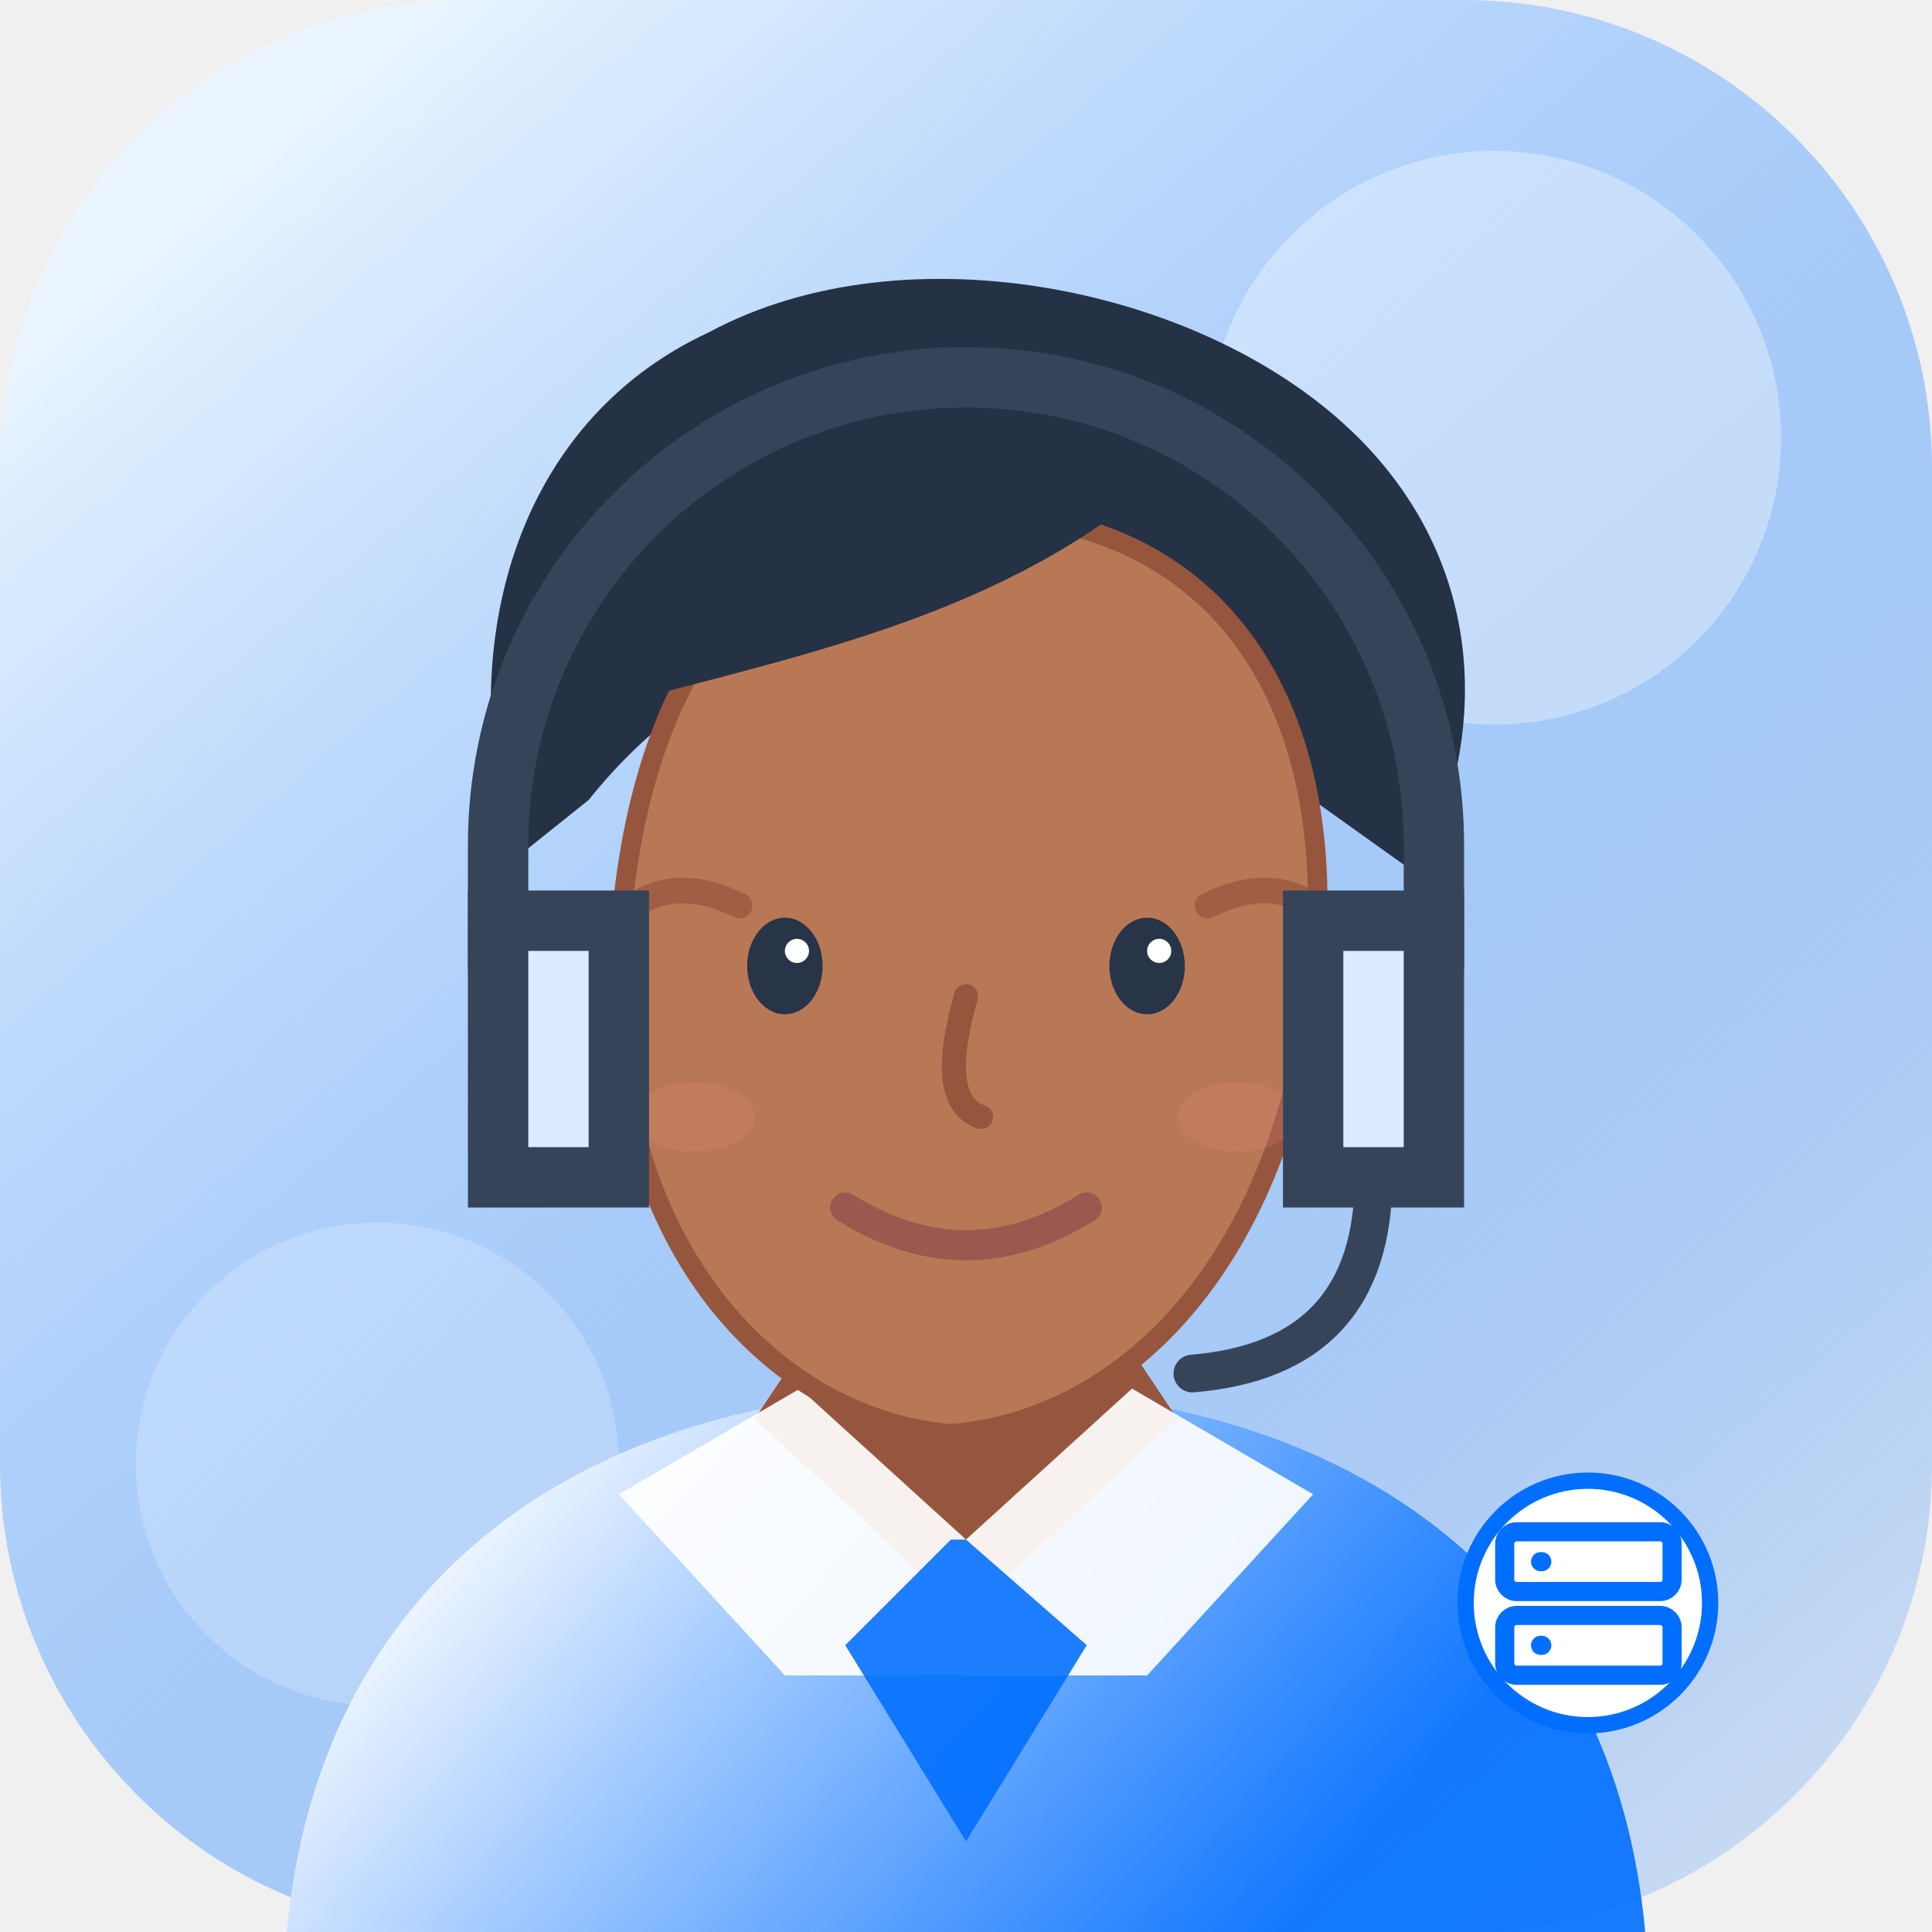
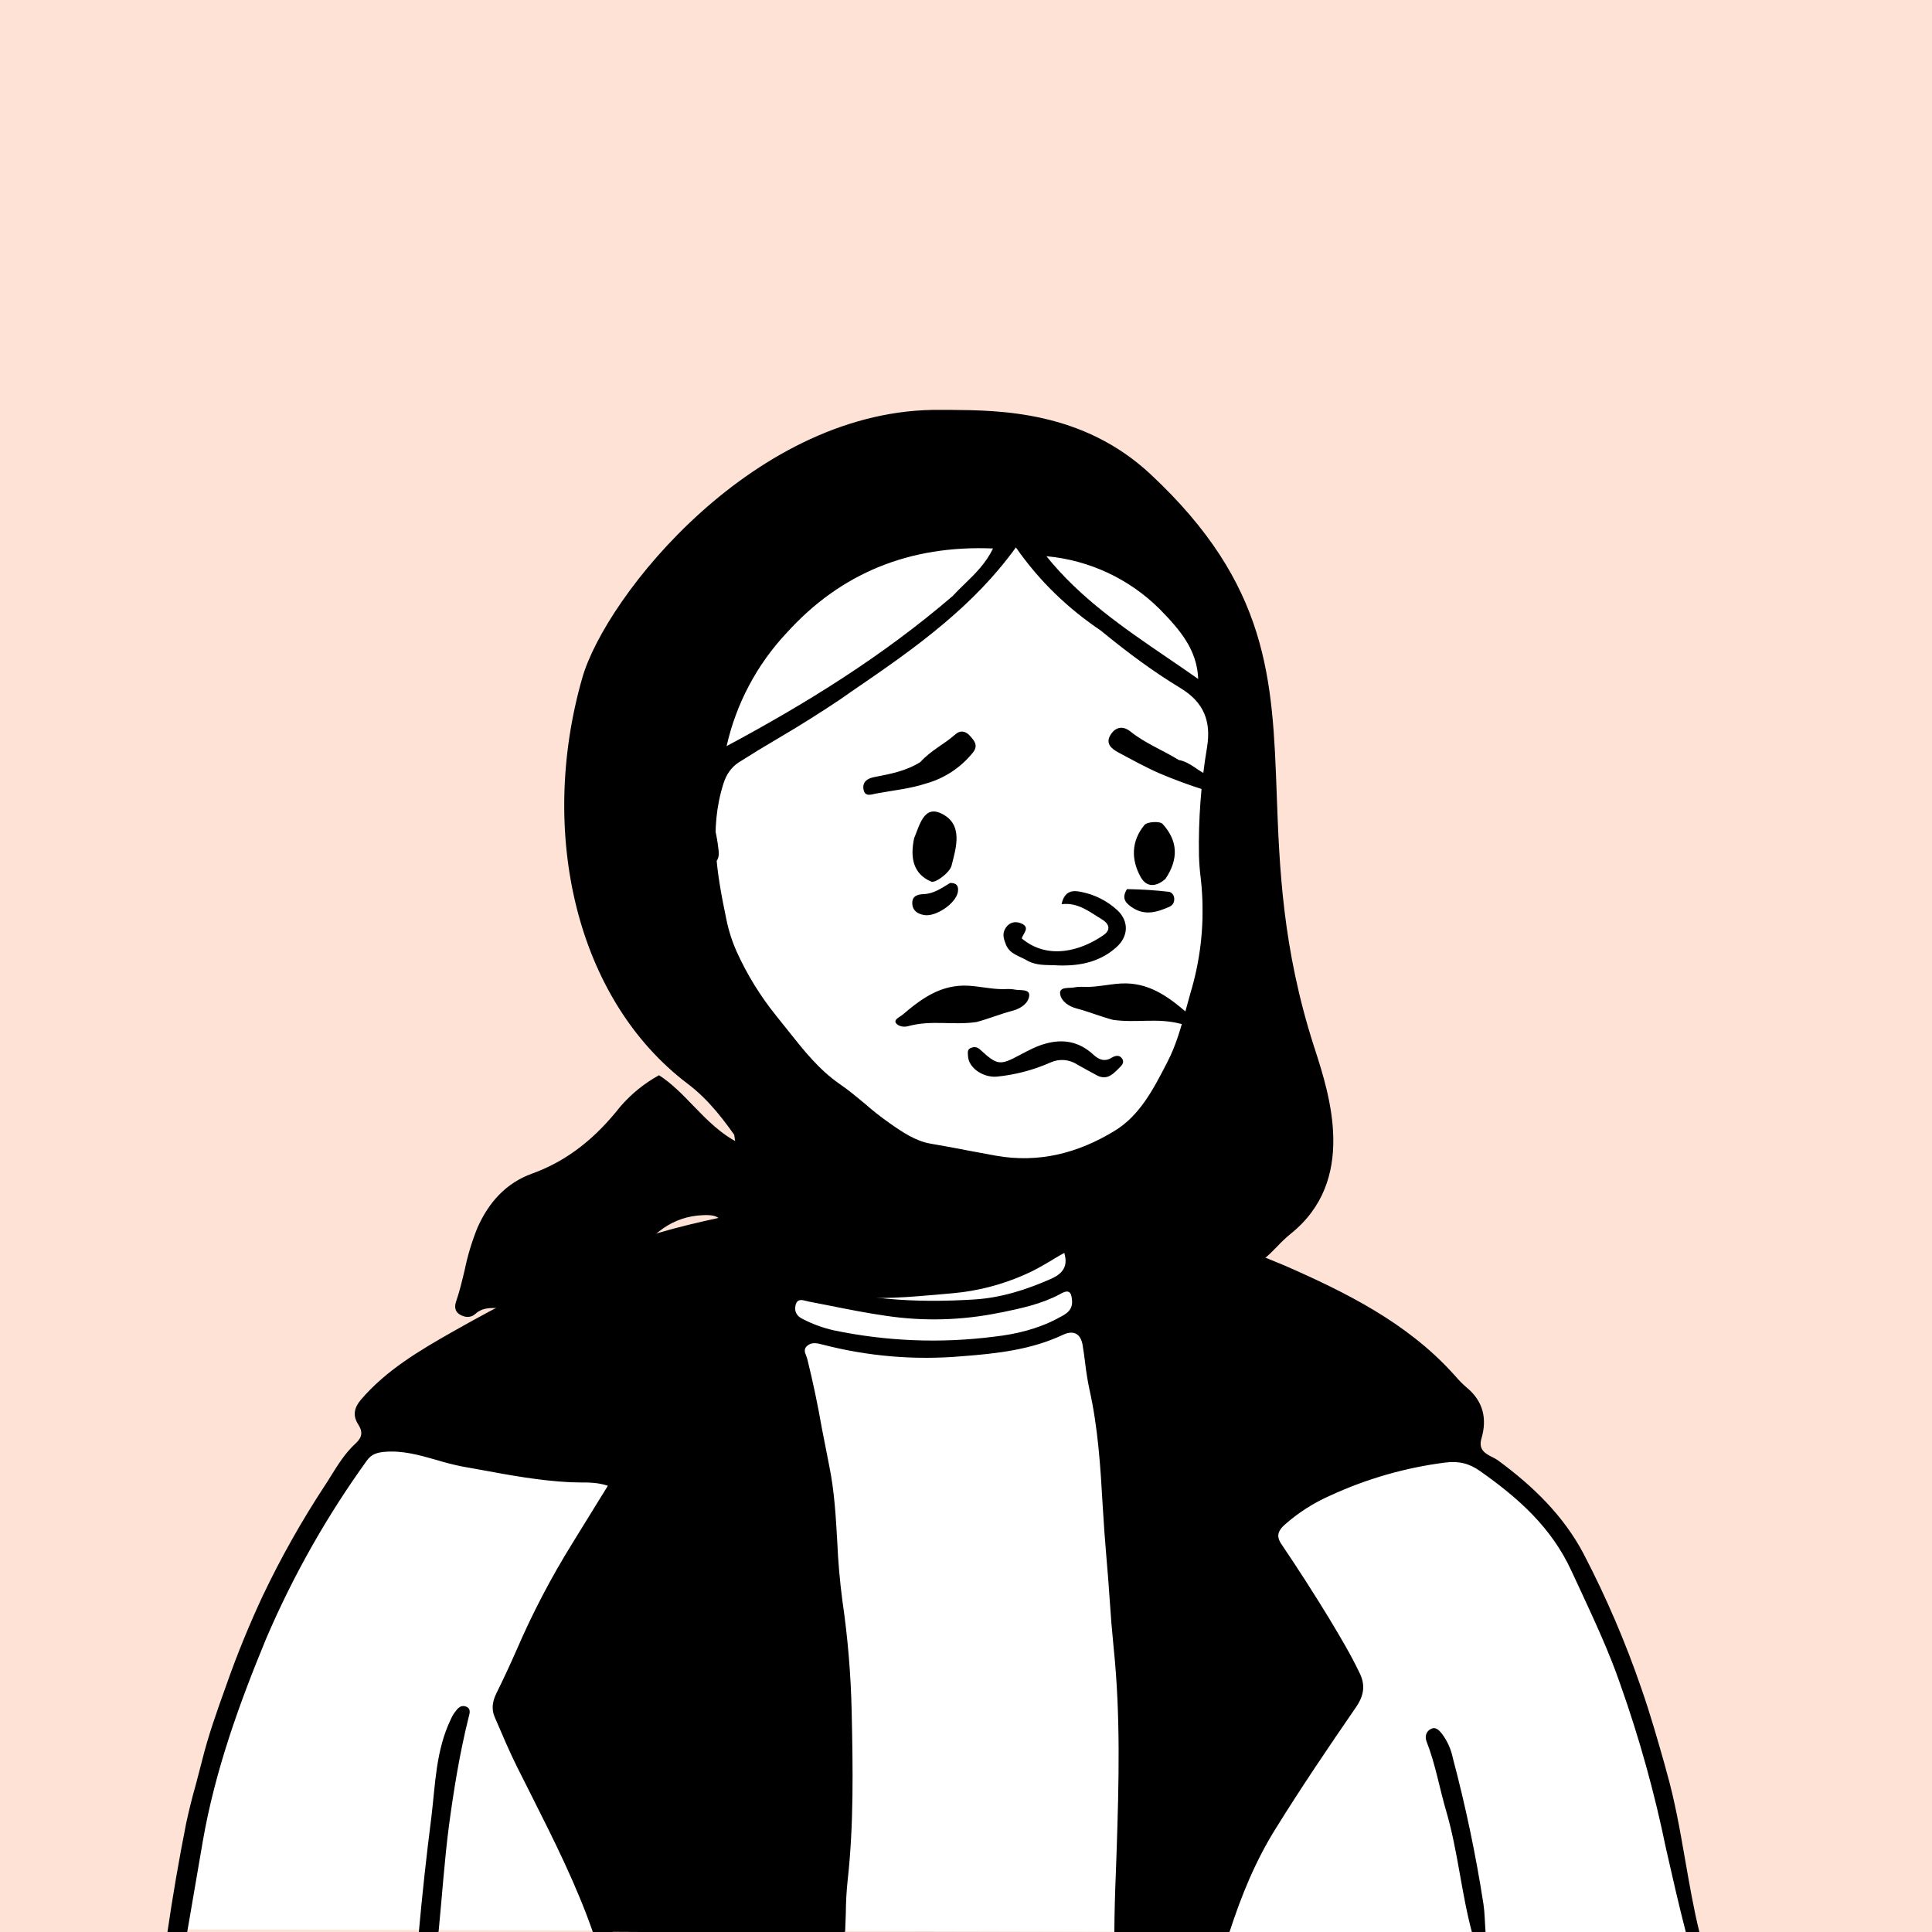
- <svg xmlns="http://www.w3.org/2000/svg" viewBox="0 0 128 128" role="img" aria-label="cvm-cluster-doctor">
+ <svg xmlns="http://www.w3.org/2000/svg" viewBox="0 0 1744 1744" fill="none" shape-rendering="auto" aria-hidden="true">
  <defs>
-     <linearGradient id="bg" x1="16" y1="10" x2="112" y2="122" gradientUnits="userSpaceOnUse">
-       <stop stop-color="#EAF5FF" />
-       <stop offset="1" stop-color="#006EFF" stop-opacity=".18" />
-     </linearGradient>
-     <linearGradient id="coat" x1="42" y1="86" x2="87" y2="126" gradientUnits="userSpaceOnUse">
-       <stop stop-color="#F7FAFF" />
-       <stop offset="1" stop-color="#006EFF" stop-opacity=".9" />
-     </linearGradient>
+     <g id="head-variant01-1cd88f18">
+       <path d="M553 723.7c-99 297-363.7 388.6-503.6 19.8-19.3-50.7 31-69.5 66.2-91.9 24.1-15.3 36.8-28.5 35.3-42.2C144 545 114 365.6 114 365.6l-3-5.8s.7-1.6-2.2 1.2c-3 3-9.9 34.2-37 34.2-24.5 0-49.2-10.9-61-86.3C6.3 281.6 8.7 210 39 197c12.5-5.3 24-7.2 35.2-.8s-13-22 112-126C267.5 2.4 395.8-7.5 447.6 4S551 40.8 574 94.5c27.8 65-25.9 114.3-14 262.5-2.2 53.6.8 171.2-146.6 210.6-28 7.5-19.3 48.4 22.7 58.4 67 21 117 72.3 117 97.9" fill="#ffffff" />
+       <path d="M7.6 228.9c5.2-16.1 23.7-44.7 42.2-42C71.7 185 83.8 198 94 213a140 140 0 0 1 22.4 61.5c.5 3.7 1 7.6-1.2 11.3-4.5.6-4.9-3-5-5.6-.5-20.7-9.7-38.7-18.9-56.1-6.6-12.5-16.2-24.6-31.4-27.6-17.2-3.5-33 12-40.8 32.2-14.5 37.6-12 74.6 1.4 111 5.8 15.9 13.1 32.1 27.8 43.2 14.8 11.3 32.7 9.3 43.6-5.7 2.5-3.4 5.6-6.7 7-10.6 2.1-5.7 5.4-11 11.3-10.3 6.8 1 8 8.3 8.7 14C126.2 436 137 501 147 566c2.6 17.1 5.6 41.7 3.6 52.1-.7 3.7 0 7-4.5 7.8-4.9.7-7-2.1-7.7-6.5-2.3-17-3-23.6-4-49.6-1.2-34.3-9.6-68-15.3-102a604 604 0 0 1-10.9-97c-8.5 12.7-14.8 23.3-26.5 27.2a40.5 40.5 0 0 1-46.1-12.6 128 128 0 0 1-28.8-55.8c-8.4-34-9.9-67.1.9-100.6m572.7-71.5c6.5 4.4 5.7 10 3.7 15.2-21.6 55.7-17.6 113.8-15.8 171.6 2.1 66.4-14.5 126.8-58.7 177.5-15.4 17.6-35.8 29.8-56.5 40.3-21.4 11-25.9 20.1-19.2 43.6 1.3 4.7 4.4 9.6-.2 14.4s-9.8 3.1-15.4 1.7a406 406 0 0 1-137-68.3c-6-4.5-11-10.6-15.8-16.5-2.5-3-3-7.8.5-10.4 3.7-2.9 6.4.1 9.8 2.7A146 146 0 0 0 352 561c21 2.1 41.5-.2 62.3-.1 11.5 0 20.6-5.9 29.5-10.8 27.8-15.5 54.3-32.8 72.2-60.7a230 230 0 0 0 31.6-80.9c9.6-48 5.3-96.6 5.5-146.2 4.2-36.9 8.1-72.7 27.3-104.8M60.6 238.6c21 1 34.7 28 35.8 70.3-6 18.8-12.8-1-21 2.7-4 14.5 15.1 20 16.3 34-14-.6-21.1-9.3-25.9-19.8-5.5-12.2-1-22.2 9.7-29.9-6.7-13.4-21.7-18-30-30.5 10-3.5 15.1 2.9 21 6.8 5.9 4 9 11.3 17 15-.8-19.8-11.7-34-23-48.6" fill="#000000" />
+     </g>
+     <g id="clothes-variant17-1cd88f18">
+       <path d="M1378 715.7 9 712.4s11.4-97 44.3-189.1c41.2-115.2 107.2-232 125-246.1 20.8-16.8-11.6-18.2 3.4-41.2 33.5-51.1 147-97.5 179.8-114.1C420.2 92 526.3 74 526.3 74l27.2 53.5s63.5 22 138.6 24.5c40.5 1.3 134.4-29.5 134.4-29.5l-11.2-57.8s169.5 34.8 253.3 85.6c48.3 29.3 108.5 75 110 101.2 2.2 39.8 1.7 36.7 24 51.9 53.5 36.2 98.8 122 121.2 191.2 17.6 54.2 54.2 221 54.2 221" fill="#ffffff" />
+       <path d="m951.7 715.7-94.5-.3L870 510.3l-43.4-379.4s-110.1 29-147 27c-31.4-1.5-123.7-22-123.7-22s51 280 55.9 374.4c2.6 51.3-8.7 205.4-8.7 205.4l-209.4-1.2L303 516.7S354 383.3 404.5 310c9-13.1-22.8-16-64.1-14-42.2 2-164.2-13.8-162.4-44.5 3-51.3 150.5-113 183.4-129.6C420 92 526.2 74 526.2 74l27.3 53.5S617 149.5 692 152c40.5 1.3 134.4-29.5 134.4-29.5l-11.2-57.8s169.6 34.8 253.4 85.6c48.3 29.3 122 66.1 111.2 120.3-2.3 12-207 47-187.2 89.8 24.6 53 88.8 118.6 79 135-16 27-40.8 67.7-69.5 103.3-20.2 25-50.5 117-50.5 117" fill="#000000" />
+       <path fill-rule="evenodd" clip-rule="evenodd" d="M328.5 591c20.5 40.7 41 81.4 56 124.7 6.6 0 12 0 17.7-1l-4.3-11a672 672 0 0 0-19.6-47.8q-16.9-35.4-34.2-70.7l-28-57.5c-3.8-8-6-16.9-1.3-25.8q9.9-19.3 18.4-39.2l5.2-11.8c11-24.4 24.5-47.6 38-70.9a985 985 0 0 0 30.6-55c8-16.3 5.6-24.5-12-30a48 48 0 0 0-10.5-2.3q-12.9-1-25.9-1.7c-26.4-1.5-52.9-3-78.6-10.8-8-2.4-16.3-3.7-24.6-5A191 191 0 0 1 227 269c-14.8-4.2-30-8.6-41.4-20.3l1.7-2.4q1.4-2 2.8-3.5c25.5-28.7 59-47 92.3-65.1l20-11a963 963 0 0 1 62.6-31.4l23.7-11.3A394 394 0 0 1 450 99.2q16-4.5 32.2-8l23.3-5.7c20.1-5.3 23.8-4 29 15.7l9.1 34.2A2051 2051 0 0 1 570.3 242q13 61.2 17.2 123.5c1.5 23.6 4.2 47.2 6.8 70.7 3.7 32.2 7.3 64.3 8 96.7.5 20.8-.1 41.6-.8 62.4l-.8 29c-.3 13.5-1.8 26.9-3.3 40.2-2 17-4 34-3.3 51.2 6.7 0 12.2 0 17.8-1.2l.6-16.2q.1-15.2 1.6-29.6c5.7-51 4.8-102 3.7-153q-1.1-50.4-8.4-100.2a606 606 0 0 1-4.6-52.8c-1.3-23-2.6-46.1-7.3-69l-6.7-34.2a906 906 0 0 0-13-61.8l-1-3c-1.2-3-2.5-6 .6-8.9 4-3.8 9.1-2.7 14-1.4A371 371 0 0 0 717 195c31.6-2.4 62.8-5.8 91.8-19.5 8.7-4 15.5-1.5 17.4 9q1.4 8.4 2.4 16.9 1.4 12 3.8 23.4c7.8 34.8 10 70 12 105.2q1.4 24.2 3.5 48.3 1.6 18 2.8 36.3 1.4 21.9 3.6 43.7c6.3 60.7 4.7 121.5 2.7 182.3l-.7 20q-1.2 27.6-1.4 55c5.8 0 10.4 0 15.4-1l.8-5.3c1-6.5 2-12.5 2-18.4l.3-44.7c.1-28 .3-56.2 1.6-84.2q2.5-55.5-3.2-111c-2.7-26.2-4.5-52.4-6.3-78.7q-2.4-36.2-5.7-72.4c-4.5-46-10.5-92-20.5-137.3q-6.7-31-12.6-62.3l-1.2-6.4q-.6-3.7-.4-7.4v-4c-.3-6.4 2.7-8.5 9.1-7.2A642 642 0 0 1 913.4 94c21 6.9 41.7 15 62.3 23q11 4.5 22 8.6a447 447 0 0 1 141 84.8c13 11.7 24.1 25.1 31.8 40.6 4.5 9.3-.3 19.2-9.6 21l-9.2 1.9c-22.7 4.4-45.4 9-67.6 15.7a252 252 0 0 0-92.9 50.8c-7.6 6.6-8.7 14.7-4.5 23.2q6 12.1 13.2 23.6l17.7 27.5a705 705 0 0 1 42 70c3.2 6.5 4 13-.3 18-9.4 10.8-16.8 22.9-24.3 35a360 360 0 0 1-16.9 25.7 486 486 0 0 0-53.6 90.3q-5.2 11.9-9.7 24.2c-4.8 13-9.7 25.8-16.5 37.7 7.5 0 14 0 20.6-1 10.7-33 23.5-64.2 41.5-93 23-37.1 47.5-73.3 72.3-109.3 6.3-9 9.7-18.8 3.8-31-8-16.8-17.5-32.7-27-48.5l-.4-.7a1715 1715 0 0 0-43.7-68c-4.7-7.2-2.2-12 3-16.8a158 158 0 0 1 41.7-26.7A355 355 0 0 1 1153 291c12.8-1.7 22.3.7 32 7.6 34.6 24.3 64.6 51 82.6 90.3l8.7 18.7c12.8 27.6 25.6 55.2 35.5 84a1107 1107 0 0 1 41 147.4c5.8 25.6 11.6 51.2 18.2 76.7 4.9 0 8.6 0 12-1-5.3-21.6-9-43.3-12.8-65-4.7-27-9.4-54-17-80.4l-1.4-5.3c-6.6-23.2-13.2-46.4-21.1-69a882 882 0 0 0-52-121.3c-18.2-34.7-45.7-61.4-77.7-84.9q-2.2-1.5-5-2.8c-6-3.1-12.7-6.5-9.7-16.8 5.2-17.6 1.8-33.7-13.7-46.3a87 87 0 0 1-9.6-9.7l-3-3.3c-41.4-45.3-95.8-72.5-151.8-97a1083 1083 0 0 0-112.6-40c-23.7-7.3-48-13.2-73-15q-18.9-1.3-16.5 16.8l1 9c.8 6.7 1.5 13.5 3.1 20 2.8 11.2-3.2 17.2-12 21.2-22 9.8-45.4 17.3-69.4 18.8-52.8 3.3-105.4.7-156-16.9a27 27 0 0 1-16.9-14.7q-3.7-7.6-6.8-15.3a224 224 0 0 0-11-23c-5.4-9.6-11.8-11.8-21.6-8.6q-9.6 3-19.3 5c-35.6 7.8-70.9 16.5-103.7 32.4-46 22.4-91.7 45.1-136 70.3-30.3 17.2-60 34.8-82.7 61.3-6.2 7.3-7.5 14.5-2.5 22.2 4.2 6.5 3.9 11.5-2 17-9.5 8.6-16.2 19.4-22.8 30q-2.6 4.3-5.4 8.5-31.5 48-56 99.5a873 873 0 0 0-32.4 79.3l-1 2.8c-7.9 22-15.7 43.9-21.3 66.5l-5.6 21.5a551 551 0 0 0-8.8 35.3q-9.8 49.5-17 98.9c6.7 0 12.1 0 18-1L32.2 632c11-63 32.6-123 57-182a838 838 0 0 1 91-160.9c4-5.6 9-7.2 15.7-7.8 16.4-1.5 31.6 2.9 46.8 7.2q11.7 3.6 23.5 6l15.7 2.8c27 5 54 10 81.8 11.4q4.3.2 8.7.2c8.1 0 16.5 0 25.3 3l-8.4 13.6-23.8 38.6a730 730 0 0 0-50 95.6 949 949 0 0 1-18.2 39.1c-3.8 7.6-4.9 14.6-1.7 22l1.3 3c6 14 11.9 27.8 18.6 41.4zm476.8-451.8c4.8-2.7 10.3-5.5 11.2 3.6 1.8 10.6-5.4 14.2-11.5 17.3l-1.8 1c-17.5 9.2-37 14-56.8 16.2a437 437 0 0 1-145.1-5.8q-14.4-3.3-27.4-10-8.6-4-6.8-12.5c1.5-6 5.5-5 9.5-4l2.4.6 19.4 3.8c16.5 3.3 33.1 6.6 49.9 9a293 293 0 0 0 103.8-2.9l1-.1c18-3.8 35.8-7.5 52.2-16.2" fill="#000000" />
+       <path d="M227 715.7q4.7-52.4 11.4-104.7c3.6-29.7 4-60 17.4-88q1.5-3.6 3.8-6.7c2.3-3.1 5-6.8 9.7-5.2 5.3 1.7 3.6 6.4 2.7 9.9-8 32.1-13.3 64.8-17.7 97.5-4.1 31.5-6.2 63.3-9.4 96-5.8 1.2-11.2 1.2-18 1.2m951 0c-9.8-36.3-12.8-73.7-23.3-109.7-6.2-21-9.8-42.8-17.9-63.4-1.6-4.2-.5-9 4-11.2 4.4-2.3 7.4 1.3 9.9 4.3a55 55 0 0 1 9.9 22.1q17.3 65.2 27.6 131.7c1.2 8 1.2 16 1.9 25.2-3.5 1-7.3 1-12.1 1" fill="#000000" />
+     </g>
+     <g id="hair-variant63-1cd88f18">
+       <path d="M406.9 373c36.2-56.4 109.8-129.3 201.5-129.3 53.8 0 130 22.2 171.8 64.1 34.7 34.7 49 102.9 49 102.9s-69.6-44.1-92-63.5C698.9 314 650 262.8 650 262.8s-59.2 80.4-121.6 112.8c-40.6 21.1-154 99-154 99S374 424.5 407 373" fill="#ffffff" />
+       <path fill-rule="evenodd" clip-rule="evenodd" d="M369 875c10.4-.4 16.5 1.1 19 12.5.8 4.6 3.1 7.5 5.4 10.3l1.2 1.5c25.9 33.7 63.7 44.5 102.6 49 29 3.3 58.5.6 87.8-2l9-.8q33.6-3 64.6-16.6c8.5-3.6 16.5-8.3 24.5-13a170 170 0 0 1 32.9-16.2c26.5-8.6 52.5-10.9 74.7 11 17.8 17.5 37.7 25.8 62.2 14a16 16 0 0 1 3.9-1.2l2.2-.5c12-3.3 20-11.6 28-19.8q5.8-6.2 12-11.3c60.1-48 35.4-125 22-166.5v-.1l-.8-2.3c-28.6-89-31.3-162-33.7-227.5-3.8-104.5-7-189.6-114-289.4-61.1-57-135.7-57.6-180.3-58h-8.8c-167-2.3-302.7 168-323.8 242-39.9 139.4-5.8 290.1 95.4 366.5 18.8 14.2 33.1 33 47.4 54-17.5-8.4-30.2-21.6-42.7-34.5-9.6-10-19.2-19.9-30.8-27.4a127 127 0 0 0-35.1 28.5c-21.4 27.2-46.7 48.5-79.5 60.3-23.8 8.6-39.2 26.2-49.2 48.6a218 218 0 0 0-11.7 38.7c-2.3 9.5-4.5 19-7.7 28.2-1.5 4.4-1.2 8.7 3 11.5 4.8 3.1 10.5 3.3 14.3-.3 5.7-5.3 12.2-5.4 18.8-5.4h6.6c4.4.2 8.7.3 12.6-2 15-9 31.6-13 48.3-17a264 264 0 0 0 30.1-8.5c10.7-3.9 20.4-8.2 27.2-17.5 15.6-21.3 33.6-37.8 62.4-38.8m282-602.8c21.6 31 47.2 55.2 76.8 75.2 23.7 19.5 47 36.8 71.6 51.7 21.4 12.9 28 30.1 24.2 53.5a531 531 0 0 0-7.3 97.9q.3 10.2 1.6 20.4.8 6.9 1.2 13.9a257 257 0 0 1-10.6 90.1l-4 14.5c-4.4 16-8.8 32.1-16.5 46.9l-1 2c-11.9 23-24.1 46.8-47 60.7-32.7 19.9-68 29.3-107.2 22.3l-24.3-4.5q-17.2-3.4-34.3-6.3c-13.8-2.3-26-10.7-37.4-18.7l-.8-.6q-11.1-7.8-21.5-17c-7.3-6-14.5-12.1-22.3-17.4-18.8-13-32.5-30.3-46.3-47.7q-5.7-7.3-11.5-14.4a268 268 0 0 1-35.2-57.1q-6.5-14.5-9.6-30c-8.4-40.5-15.6-81-2.6-122q4-12.8 13.7-19.2 17.9-11.4 36.2-22.1a1090 1090 0 0 0 55.3-34.7l9.6-6.7c28.8-19.7 57.7-39.5 84.4-62.1 23.7-20 45.4-41.7 64.9-68.6M605 305c9.3-9 18.9-18.4 25.4-31.8q-113.2-4.7-186.4 76.3a220 220 0 0 0-54.1 102.1C462 413 530.9 370.3 594 316.1q5.3-5.7 11-11.1m73.6-24.8a166 166 0 0 1 102 47.5c18.2 18.6 34 36.5 35 63.3q-14-9.8-28.3-19.5C748 344.7 709 318 678.6 280.2" fill="#000000" />
+     </g>
+     <g id="mouth-variant24-1cd88f18">
+       <path d="M197.7 97.9q-8.8-4.7-16.2-8.9a25 25 0 0 0-24-2 158 158 0 0 1-49 12.9c-12.6.8-25.3-8.2-25.7-18.7-.2-3-.8-6.2 3-7.4 2.8-1 5.2-.8 8 1.7 15.6 14.3 17.8 14.5 36.2 4.6 7.1-3.7 14-7.5 22-9.8 16.9-4.9 31.4-2 44.3 10 4.6 4.2 9.9 6.4 16.2 2.5 2.9-1.8 6.8-2.9 9.2.5 3 4.2-.7 7-3.4 9.7-5.5 5.6-11.2 10.7-20.6 4.9" fill="#000000" />
+     </g>
+     <g id="beard-variant05-1cd88f18">
+       <path d="M228.4 117.6c-21.6 3.1-40.3-2.1-61.6 3.7-4.3 1.2-9 0-11-2.7-2.3-3.4 3.5-5.5 6.2-7.8 16.7-14.3 34.5-27.4 59.2-26 10.4.6 20 3 30.7 3.1 3.6 0 7.4-.4 10.6.3 5.2 1.2 14.6-1 13.5 6.2-1 6.3-7.4 11-15 13-10.8 2.8-21 7.1-32.6 10.2m123.2-2c21.6 3.1 40.3-2.1 61.6 3.7 4.3 1.2 9 0 11-2.7 2.3-3.4-3.5-5.5-6.2-7.8-16.7-14.3-34.5-27.4-59.2-26-10.4.6-20 3-30.7 3.1-3.6 0-7.4-.4-10.6.3-5.2 1.2-14.6-1-13.5 6.2 1 6.3 7.4 11 15 13 10.8 2.8 21 7.1 32.6 10.2" fill="#000000" />
+     </g>
+     <g id="nose-variant02-1cd88f18">
+       <path d="M27 198.5c-7.6-4.6-16.3-6-19.8-14.5-1.8-4.5-3.5-9-1.4-13.5 3-6.4 8.9-8.5 15-6 8.6 3.7 1.8 9 .5 13.6C45 198 75 189.2 95.3 175c7.1-5 4.4-10.5-1.6-14.1-11.2-6.7-21.4-15.5-36.4-13.7 2.5-12.3 10.3-12.6 17-11.2a67 67 0 0 1 33.7 17c10.4 10.2 9.5 23.6-1.5 33.3-16 14.2-35.7 17.2-55.9 16-7.4-.3-15.4.3-23.5-3.7" fill="#000000" />
+     </g>
+     <g id="eyes-variant04-1cd88f18">
+       <path d="M212.2 70q19.4.3 37.6 2.4c3 .4 5 3.3 5 6.7q-.1 5-4.7 7c-11.2 4.8-22 8.2-33.7.2-6.5-4.5-9-8.7-4.2-16.4M52.4 64.4c7 0 7.8 3.8 7 8.5-2 10.2-20 22.4-30.4 20.5-5.9-1-10.5-4-10.7-10.5-.2-6.7 4.8-8.2 10.3-8.4 9-.3 15.8-5.2 23.8-10M20 24c5-12 8.8-29.4 24-22.5C64.7 11 58 32.2 53.7 49 52 55.2 39.2 64.8 35.4 63.2 19.1 56.4 16.2 41.5 20 24m226.8 36.8c-8.6 7.5-17 7.6-22.2-1.5-9-16-8.6-32.8 3.3-47.2 2.5-3 13.8-3.6 16.3-1q20.8 22.7 2.6 49.7" fill="#000000" />
+     </g>
+     <g id="eyebrows-variant13-1cd88f18">
+       <path d="M55.8 30.9c9.5-10.6 21.8-16.2 31.6-25C92 1.8 97 3 100.8 7.5c3.8 4.3 7.3 8.3 2.7 14.5a83 83 0 0 1-42.7 28.3C46.4 55 31 56.5 16 59.3c-4.5.9-10.2 3.3-11.5-3.6-1.2-6.6 3.2-10 9.5-11.2 14.2-2.8 28.4-5.2 41.8-13.6M288.9 29c11.3 2 18 11 27.8 14.2 3.8 1.2 8.4 4.7 6.6 9.5-2.1 5.8-8 4.3-12.2 3a450 450 0 0 1-39.2-14.5c-12.8-5.6-25.1-12.4-37.4-19-6-3.2-11.6-7.8-7.4-15.2s11-9.5 18.3-3.7C258.4 13.8 274 19.8 289 29" fill="#000000" />
+     </g>
+     <clipPath id="clip-1cd88f18">
+       <rect width="1744" height="1744" rx="0" ry="0" />
+     </clipPath>
  </defs>
-   <rect width="128" height="128" rx="31" fill="url(#bg)" />
-   <circle cx="99" cy="29" r="19" fill="#fff" opacity=".34" />
-   <circle cx="25" cy="97" r="16" fill="#fff" opacity=".2" />
-   <path d="M19 128c2-22 18-36 45-36s43 14 45 36z" fill="url(#coat)" />
-   <path d="M50 94l14 13 14-13-4-6H54z" fill="#96563E" />
-   <path d="M53 92l11 10 11-10 12 7-11 12H52l-11-12z" fill="#fff" opacity=".92" />
-   <path d="M63 102l-7 7 8 13 8-13-8-7z" fill="#006EFF" opacity=".88" />
-   <path d="M34 57C30 43 34 28 47 22c13-7 33-3 43 7 8 8 9 19 4 29l-7-5c-5-10-11-14-20-15-11 4-20 5-28 15z" fill="#253145" />
-   <path d="M64 34C81 34 89 47 87 65 85 83 75 94 63 95 51 94 40 82 41 63 42 46 49 34 64 34z" fill="#B97855" stroke="#96563E" stroke-width="1.3" />
-   <path d="M42 60q3-2 7 0m31 0q4-2 7 0" fill="none" stroke="#96563E" stroke-width="1.7" stroke-linecap="round" opacity=".72" />
-   <ellipse cx="52" cy="64" rx="2.5" ry="3.2" fill="#283447" />
-   <ellipse cx="76" cy="64" rx="2.5" ry="3.2" fill="#283447" />
-   <circle cx="52.8" cy="63" r=".8" fill="#fff" />
-   <circle cx="76.8" cy="63" r=".8" fill="#fff" />
-   <path d="M64 66q-2 7 1 8" fill="none" stroke="#96563E" stroke-width="1.6" stroke-linecap="round" />
-   <path d="M56 80q8 5 16 0" fill="none" stroke="#9A594F" stroke-width="2" stroke-linecap="round" />
-   <ellipse cx="46" cy="74" rx="4" ry="2.3" fill="#E98783" opacity=".2" />
-   <ellipse cx="82" cy="74" rx="4" ry="2.3" fill="#E98783" opacity=".2" />
-   <path d="M36 48c7-15 19-20 32-19 10 1 18 6 23 14-9-3-14-6-17-9-11 8-24 10-38 14z" fill="#253145" />
-   <g fill="none" stroke="#36445A" stroke-width="4" stroke-linecap="round">
-     <path d="M33 64v-8a31 31 0 0 1 62 0v8" />
-     <path d="M33 61h8v17h-8zm54 0h8v17h-8z" fill="#DCEBFF" />
-     <path d="M91 78q0 12-12 13" stroke-width="2.5" />
-   </g>
-   <g transform="translate(98 99) scale(.9)" fill="none" stroke="#006EFF" stroke-width="1.6" stroke-linecap="round" stroke-linejoin="round">
-     <circle cx="8" cy="8" r="9" fill="#fff" stroke-width="1.2" />
-     <g transform="translate(1 1) scale(.88)">
-       <rect x="1" y="2" width="14" height="5" rx="1" />
-       <rect x="1" y="9" width="14" height="5" rx="1" />
-       <path d="M4 4.5h.1m-.1 7h.1" />
-     </g>
+   <g clip-path="url(#clip-1cd88f18)">
+     <rect width="1744" height="1744" fill="#ffe2d6" />
+     <use transform="translate(532 491)" href="#head-variant01-1cd88f18" />
+     <use transform="translate(151 1029.3)" href="#clothes-variant17-1cd88f18" />
+     <use transform="translate(266 221.9)" href="#hair-variant63-1cd88f18" />
+     <use transform="translate(791 872)" href="#mouth-variant24-1cd88f18" />
+     <use transform="translate(653 805)" href="#beard-variant05-1cd88f18" />
+     <use transform="translate(901 669)" href="#nose-variant02-1cd88f18" />
+     <use transform="translate(805.2 732.6)" href="#eyes-variant04-1cd88f18" />
+     <use transform="translate(775 657)" href="#eyebrows-variant13-1cd88f18" />
  </g>
</svg>
